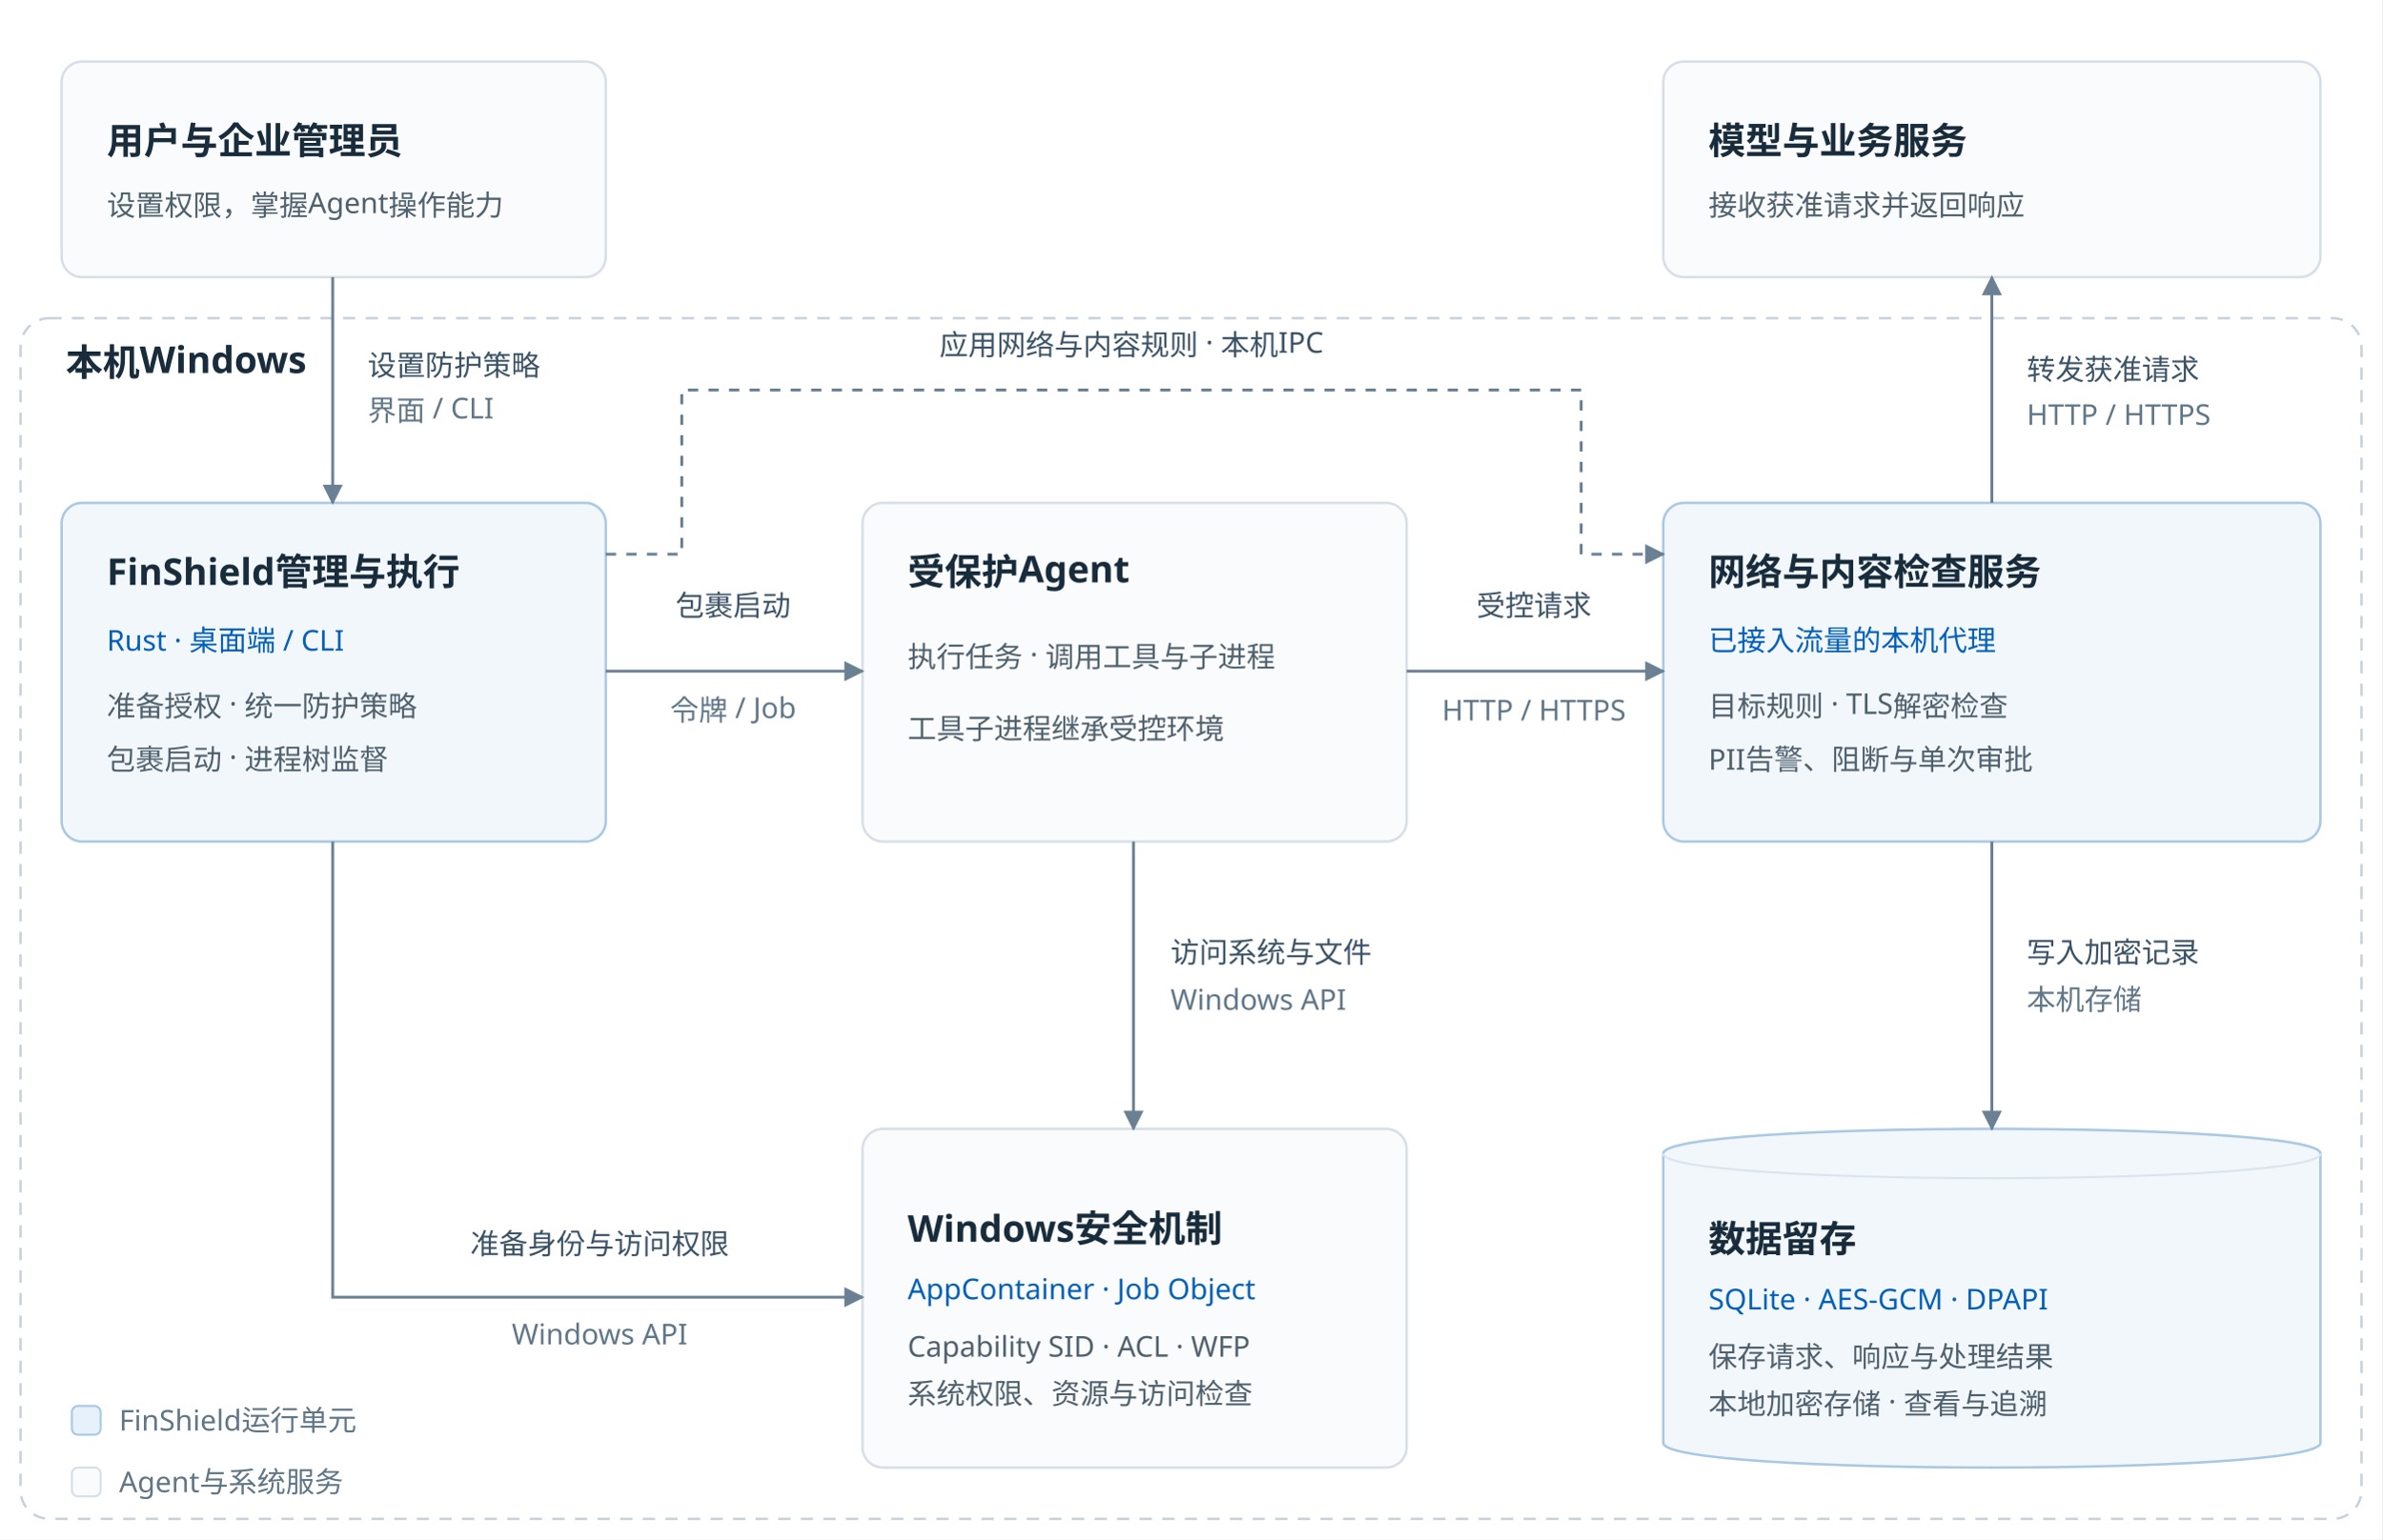
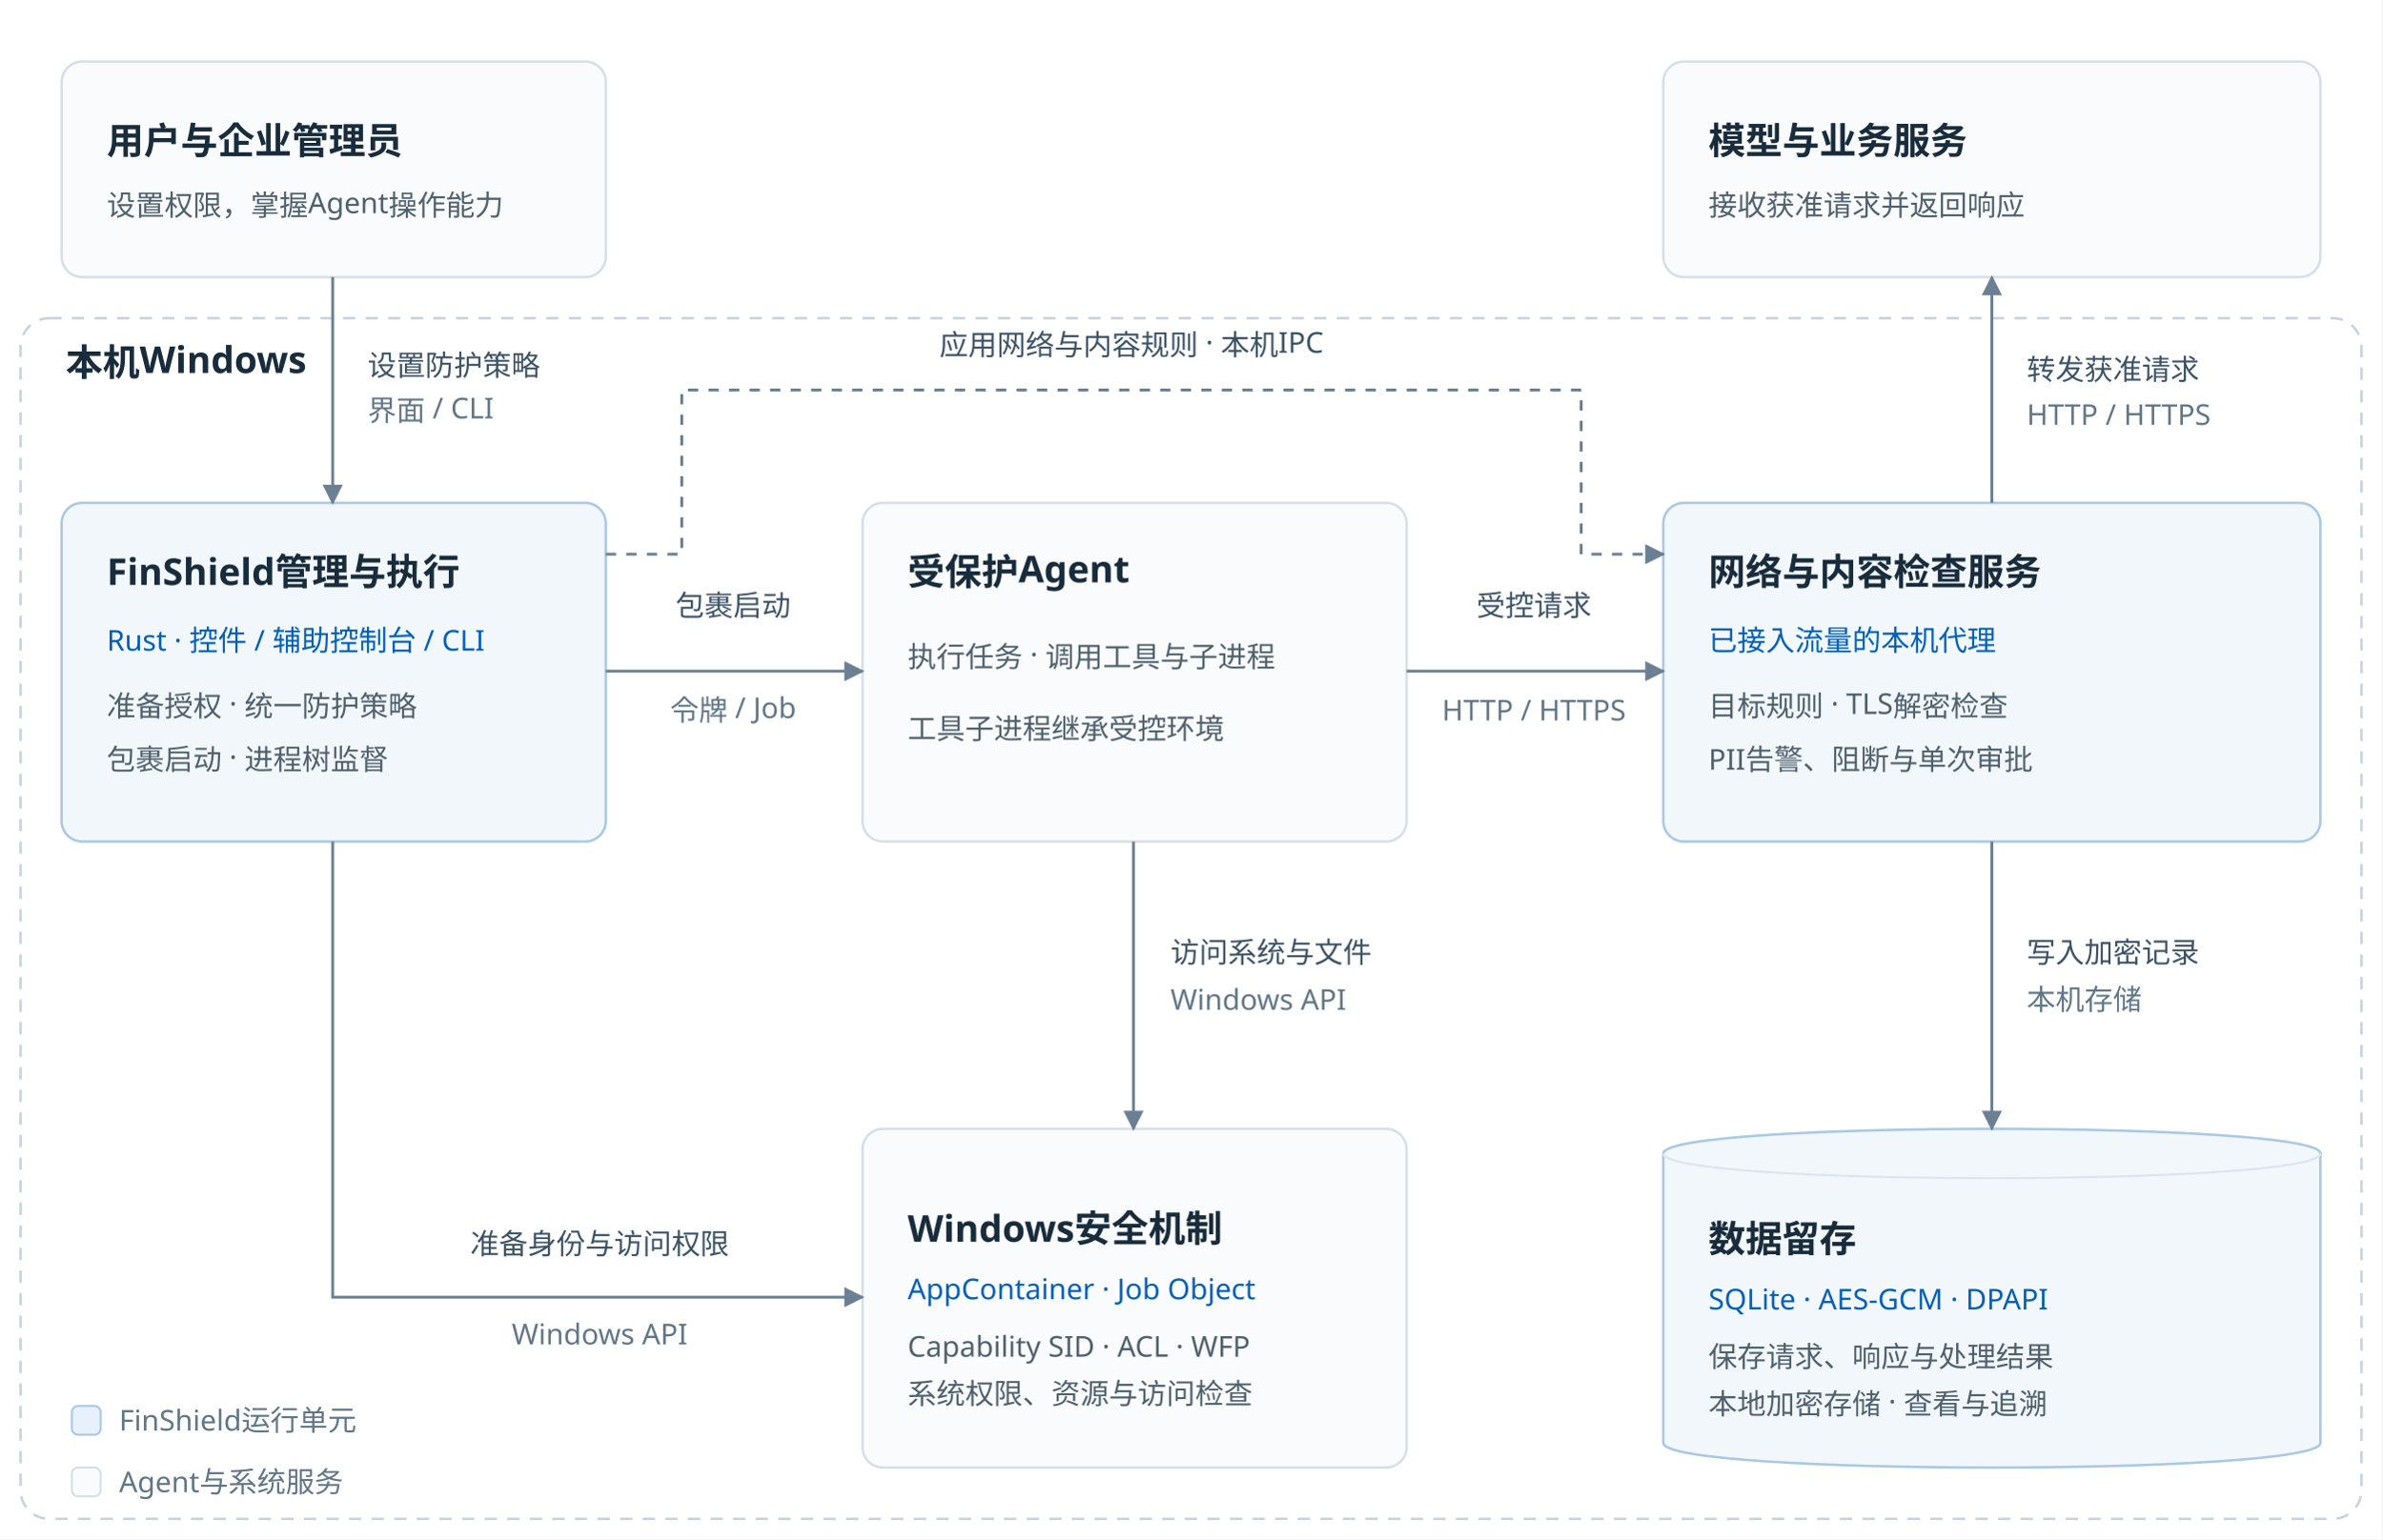
<svg xmlns="http://www.w3.org/2000/svg" viewBox="0 0 1160 750" role="img" aria-labelledby="c4-title c4-description">
  <rect x="0" y="0" width="1160" height="750" fill="#fff" />
  <defs>
    <marker id="c4-arrow" viewBox="0 0 10 10" refX="9" refY="5" markerWidth="7" markerHeight="7" orient="auto">
      <path d="M0 0L10 5L0 10Z" fill="#6b8092" />
    </marker>
  </defs>
  <style>text{font-family:"Microsoft YaHei","Segoe UI",sans-serif}.c4-own{fill:#f2f7fc;stroke:#a9c8e3;stroke-width:1.2}.c4-ext{fill:#fafbfc;stroke:#d6dfe7;stroke-width:1.2}.c4-name{fill:#182c3c;font-size:18px!important;font-weight:650}.c4-type{fill:#607687;font-size:14px!important}.c4-tech{fill:#005fb8;font-size:14px!important}.c4-desc{fill:#4e606d;font-size:14px!important}.c4-edge{fill:none;stroke:#6b8092;stroke-width:1.4;marker-end:url(#c4-arrow)}.c4-edge.policy{stroke-dasharray:5 5}.c4-rel{fill:#3b5265;font-size:14px!important}.c4-divider{stroke:#dbe4ec;stroke-width:1}</style>
  <rect x="10" y="155" width="1140" height="585" rx="14" fill="none" stroke="#c7d2dd" stroke-width="1.2" stroke-dasharray="6 5" />
  <text x="32" y="183" class="c4-name">本机Windows</text>
  <rect class="c4-ext" x="30" y="30" width="265" height="105" rx="10" />
  <text x="52" y="75" class="c4-name" text-anchor="start">用户与企业管理员</text>
  <text x="52" y="105" class="c4-desc" text-anchor="start">设置权限，掌握Agent操作能力</text>
  <rect class="c4-own" x="30" y="245" width="265" height="165" rx="10" />
  <text x="52" y="285" class="c4-name" text-anchor="start">FinShield管理与执行</text>
-   <text x="52" y="317" class="c4-tech" text-anchor="start">Rust · 桌面端 / CLI</text>
+   <text x="52" y="317" class="c4-tech" text-anchor="start">Rust · 控件 / 辅助控制台 / CLI</text>
  <text x="52" y="349" class="c4-desc" text-anchor="start">准备授权 · 统一防护策略</text>
  <text x="52" y="375" class="c4-desc" text-anchor="start">包裹启动 · 进程树监督</text>
  <rect class="c4-ext" x="420" y="245" width="265" height="165" rx="10" />
  <text x="442" y="285" class="c4-name" text-anchor="start">受保护Agent</text>
  <text x="442" y="325" class="c4-desc" text-anchor="start">执行任务 · 调用工具与子进程</text>
  <text x="442" y="360" class="c4-desc" text-anchor="start">工具子进程继承受控环境</text>
  <rect class="c4-own" x="810" y="245" width="320" height="165" rx="10" />
  <text x="832" y="285" class="c4-name" text-anchor="start">网络与内容检查服务</text>
  <text x="832" y="317" class="c4-tech" text-anchor="start">已接入流量的本机代理</text>
  <text x="832" y="349" class="c4-desc" text-anchor="start">目标规则 · TLS解密检查</text>
  <text x="832" y="375" class="c4-desc" text-anchor="start">PII告警、阻断与单次审批</text>
  <rect class="c4-ext" x="420" y="550" width="265" height="165" rx="10" />
  <text x="442" y="605" class="c4-name" text-anchor="start">Windows安全机制</text>
  <text x="442" y="633" class="c4-tech" text-anchor="start">AppContainer · Job Object</text>
  <text x="442" y="661" class="c4-desc" text-anchor="start">Capability SID · ACL · WFP</text>
  <text x="442" y="684" class="c4-desc" text-anchor="start">系统权限、资源与访问检查</text>
  <path class="c4-own" d="M810 562 C810 546,1130 546,1130 562 V703 C1130 719,810 719,810 703 Z" />
  <path class="c4-divider" fill="none" d="M810 562 C810 578,1130 578,1130 562" />
  <text x="832" y="610" class="c4-name" text-anchor="start">数据留存</text>
  <text x="832" y="638" class="c4-tech" text-anchor="start">SQLite · AES-GCM · DPAPI</text>
  <text x="832" y="666" class="c4-desc" text-anchor="start">保存请求、响应与处理结果</text>
  <text x="832" y="689" class="c4-desc" text-anchor="start">本地加密存储 · 查看与追溯</text>
  <rect class="c4-ext" x="810" y="30" width="320" height="105" rx="10" />
  <text x="832" y="75" class="c4-name" text-anchor="start">模型与业务服务</text>
  <text x="832" y="105" class="c4-desc" text-anchor="start">接收获准请求并返回响应</text>
  <path class="c4-edge" d="M162 135V245" />
  <text x="179" y="183" class="c4-rel" text-anchor="start">设置防护策略</text>
  <text x="179" y="205" class="c4-type" text-anchor="start">界面 / CLI</text>
  <path class="c4-edge" d="M295 327H420" />
  <text x="357" y="300" class="c4-rel" text-anchor="middle">包裹启动</text>
  <text x="357" y="351" class="c4-type" text-anchor="middle">令牌 / Job</text>
  <path class="c4-edge" d="M685 327H810" />
  <text x="747" y="300" class="c4-rel" text-anchor="middle">受控请求</text>
  <text x="747" y="351" class="c4-type" text-anchor="middle">HTTP / HTTPS</text>
  <path class="c4-edge policy" d="M295 270H332V190H770V270H810" />
  <text x="551" y="173" class="c4-rel" text-anchor="middle">应用网络与内容规则 · 本机IPC</text>
  <path class="c4-edge" d="M970 245V135" />
  <text x="987" y="185" class="c4-rel" text-anchor="start">转发获准请求</text>
  <text x="987" y="207" class="c4-type" text-anchor="start">HTTP / HTTPS</text>
  <path class="c4-edge" d="M552 410V550" />
  <text x="570" y="469" class="c4-rel" text-anchor="start">访问系统与文件</text>
  <text x="570" y="492" class="c4-type" text-anchor="start">Windows API</text>
  <path class="c4-edge" d="M970 410V550" />
  <text x="987" y="469" class="c4-rel" text-anchor="start">写入加密记录</text>
  <text x="987" y="492" class="c4-type" text-anchor="start">本机存储</text>
  <path class="c4-edge" d="M162 410V632H420" />
  <text x="292" y="611" class="c4-rel" text-anchor="middle">准备身份与访问权限</text>
  <text x="292" y="655" class="c4-type" text-anchor="middle">Windows API</text>
  <rect x="35" y="685" width="14" height="14" rx="3" fill="#e7f1fb" stroke="#a9c8e3" />
  <text x="58" y="697" class="c4-type" text-anchor="start">FinShield运行单元</text>
  <rect x="35" y="715" width="14" height="14" rx="3" fill="#fafbfc" stroke="#d6dfe7" />
  <text x="58" y="727" class="c4-type" text-anchor="start">Agent与系统服务</text>
</svg>
